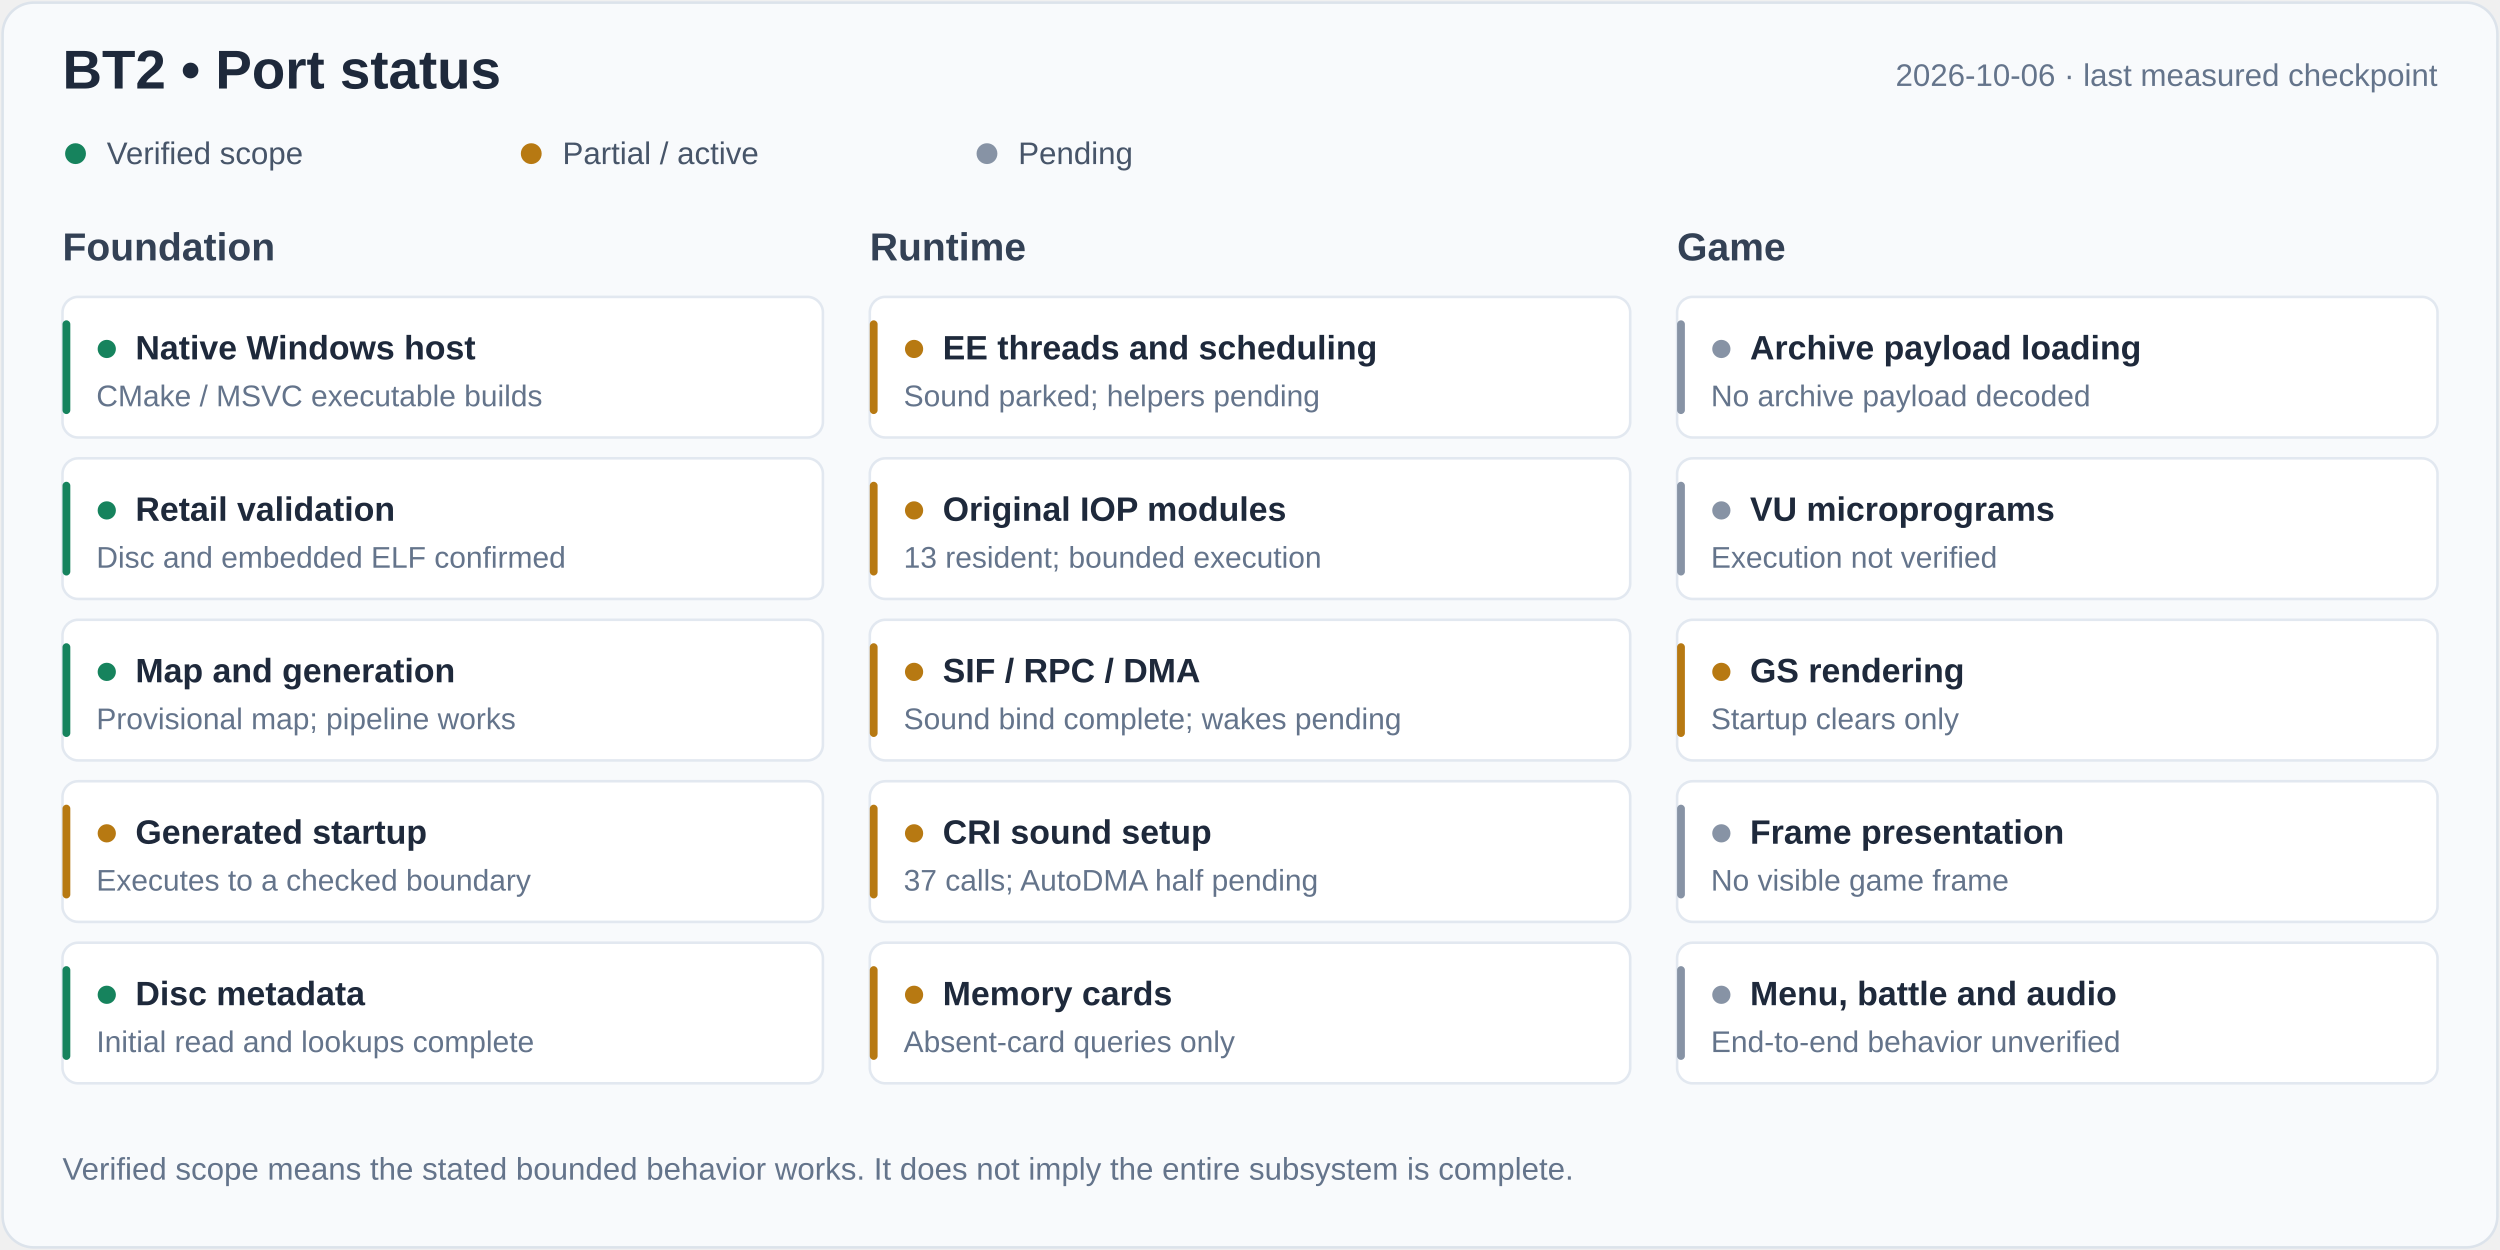
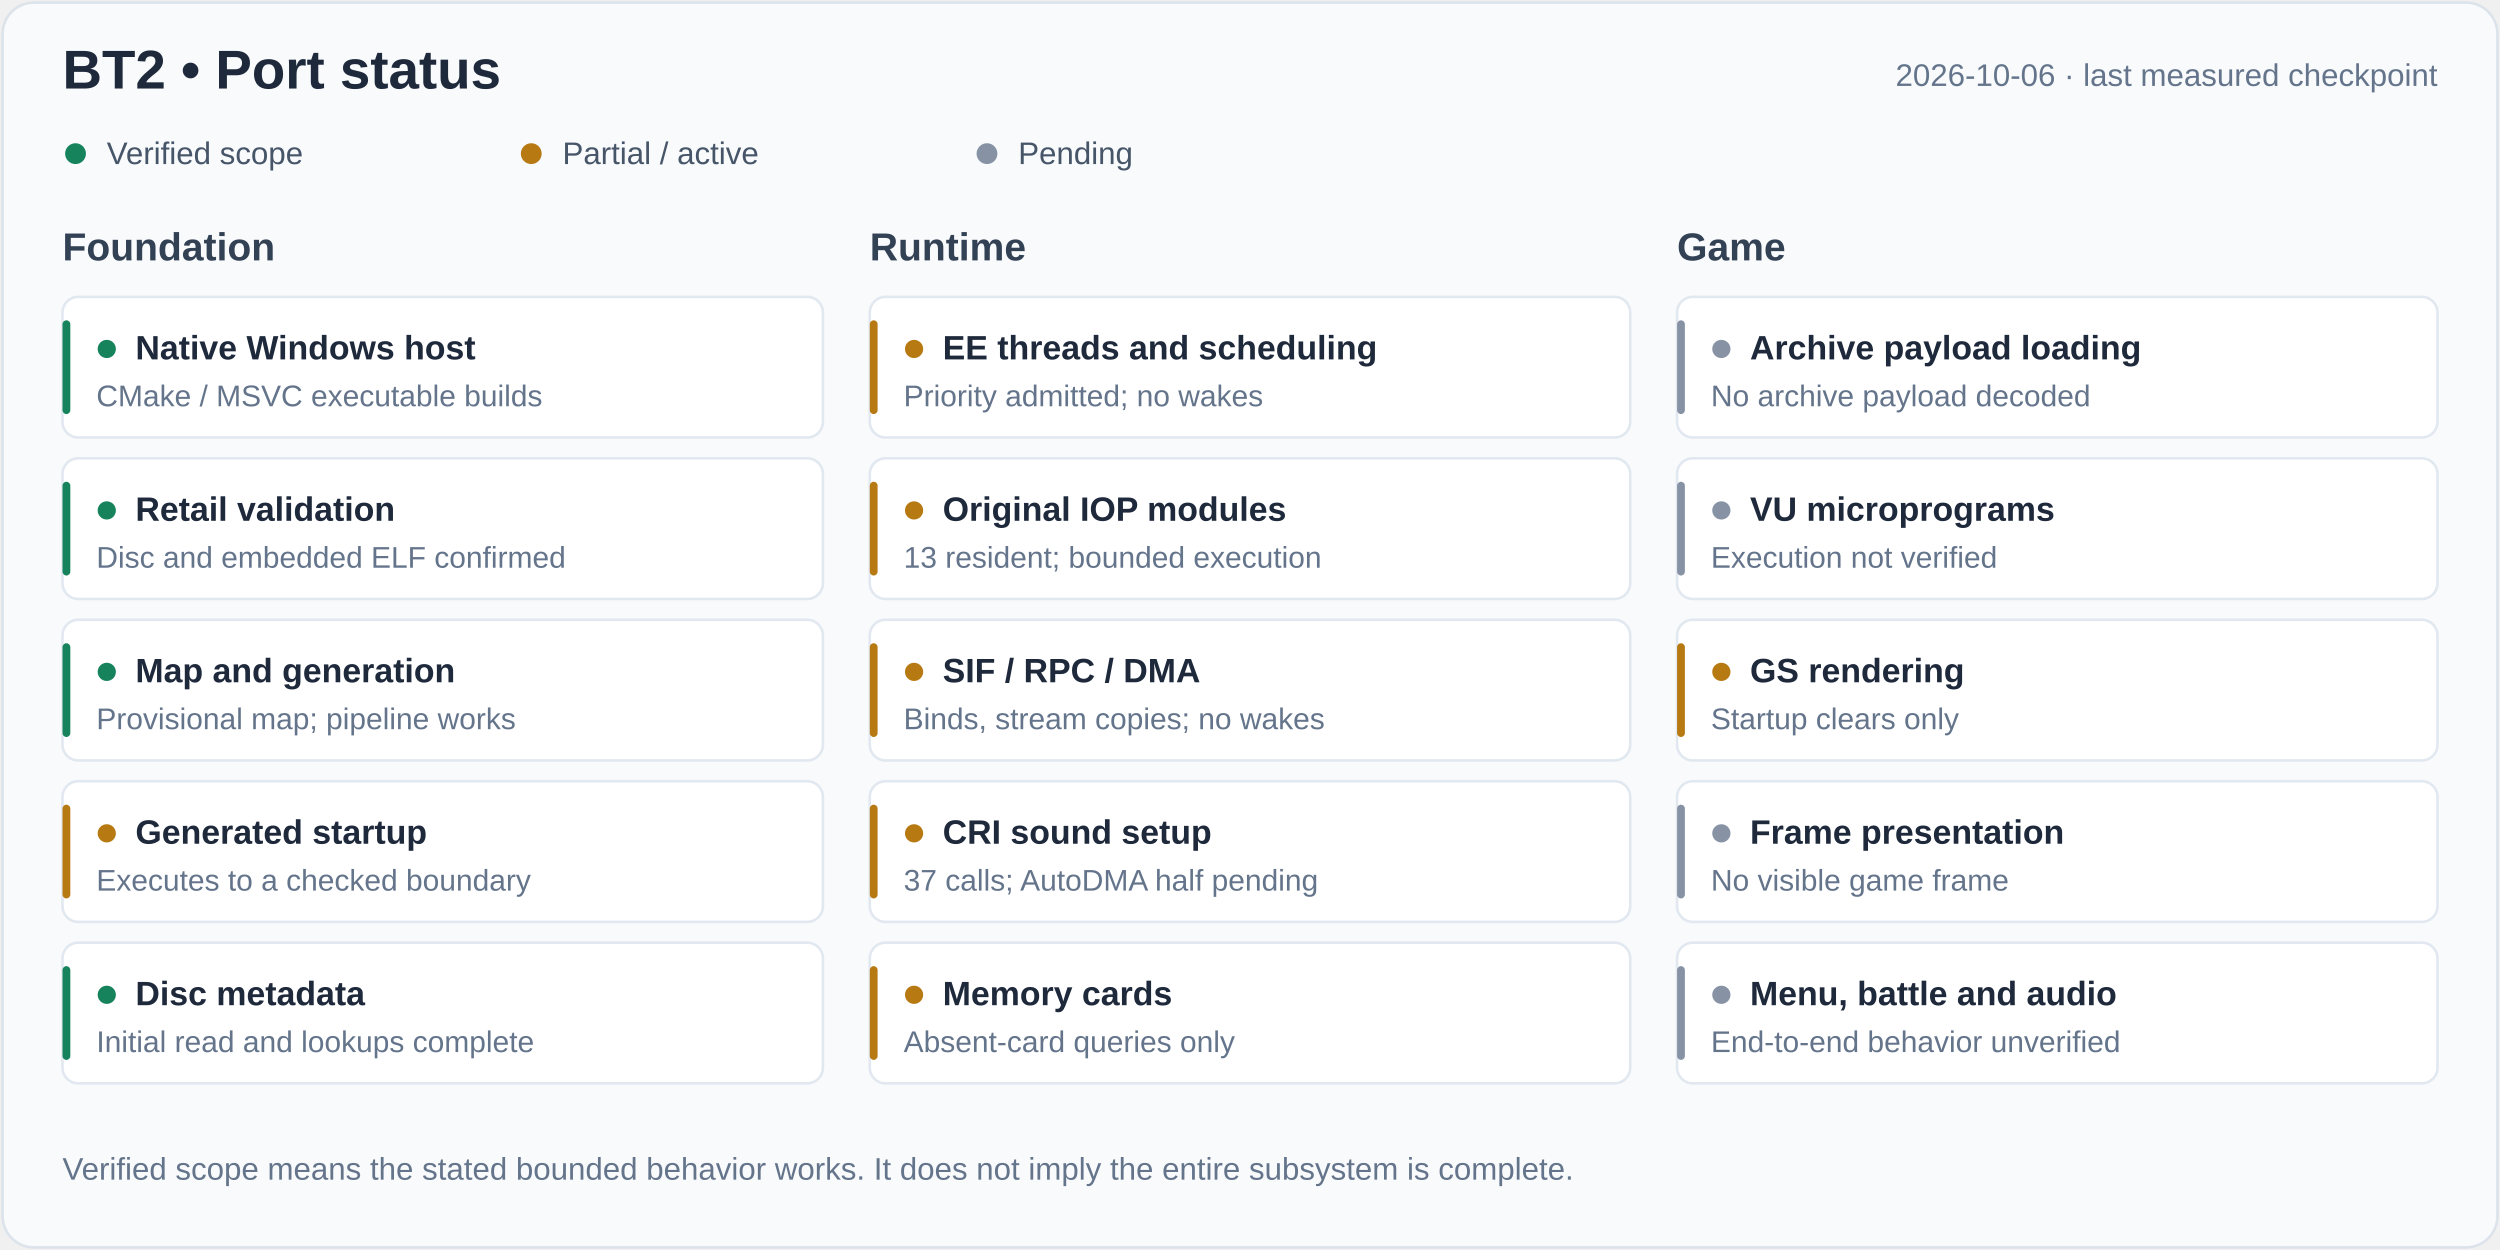
<svg xmlns="http://www.w3.org/2000/svg" width="960" height="480" viewBox="0 0 960 480" role="img" aria-labelledby="title desc">
  <rect x="1" y="1" width="958" height="478" rx="12" fill="#f8fafc" stroke="#dce3eb" />
  <g font-family="Segoe UI,Arial,sans-serif">
    <text x="24" y="34" font-size="21" font-weight="600" fill="#1e293b">BT2 • Port status</text>
    <text x="936" y="33" text-anchor="end" font-size="12" fill="#64748b">2026-10-06 · last measured checkpoint</text>
    <circle cx="29" cy="59" r="4" fill="#16835d" />
    <text x="41" y="63" font-size="12" fill="#475569">Verified scope</text>
    <circle cx="204" cy="59" r="4" fill="#b77912" />
    <text x="216" y="63" font-size="12" fill="#475569">Partial / active</text>
    <circle cx="379" cy="59" r="4" fill="#8793a5" />
    <text x="391" y="63" font-size="12" fill="#475569">Pending</text>
    <text x="24" y="100" font-size="15" font-weight="600" fill="#334155">Foundation</text>
    <g>
      <rect x="24" y="114" width="292" height="54" rx="6" fill="#fff" stroke="#e2e8f0" />
      <rect x="24" y="123" width="3" height="36" rx="1.5" fill="#16835d" />
      <circle cx="41" cy="134" r="3.5" fill="#16835d" />
      <text x="52" y="138" font-size="13" font-weight="600" fill="#1e293b">Native Windows host</text>
      <text x="37" y="156" font-size="11.5" fill="#64748b">CMake / MSVC executable builds</text>
    </g>
    <g>
      <rect x="24" y="176" width="292" height="54" rx="6" fill="#fff" stroke="#e2e8f0" />
      <rect x="24" y="185" width="3" height="36" rx="1.5" fill="#16835d" />
      <circle cx="41" cy="196" r="3.5" fill="#16835d" />
      <text x="52" y="200" font-size="13" font-weight="600" fill="#1e293b">Retail validation</text>
      <text x="37" y="218" font-size="11.5" fill="#64748b">Disc and embedded ELF confirmed</text>
    </g>
    <g>
      <rect x="24" y="238" width="292" height="54" rx="6" fill="#fff" stroke="#e2e8f0" />
      <rect x="24" y="247" width="3" height="36" rx="1.5" fill="#16835d" />
      <circle cx="41" cy="258" r="3.5" fill="#16835d" />
      <text x="52" y="262" font-size="13" font-weight="600" fill="#1e293b">Map and generation</text>
      <text x="37" y="280" font-size="11.5" fill="#64748b">Provisional map; pipeline works</text>
    </g>
    <g>
      <rect x="24" y="300" width="292" height="54" rx="6" fill="#fff" stroke="#e2e8f0" />
      <rect x="24" y="309" width="3" height="36" rx="1.5" fill="#b77912" />
      <circle cx="41" cy="320" r="3.5" fill="#b77912" />
      <text x="52" y="324" font-size="13" font-weight="600" fill="#1e293b">Generated startup</text>
      <text x="37" y="342" font-size="11.5" fill="#64748b">Executes to a checked boundary</text>
    </g>
    <g>
      <rect x="24" y="362" width="292" height="54" rx="6" fill="#fff" stroke="#e2e8f0" />
      <rect x="24" y="371" width="3" height="36" rx="1.5" fill="#16835d" />
      <circle cx="41" cy="382" r="3.5" fill="#16835d" />
      <text x="52" y="386" font-size="13" font-weight="600" fill="#1e293b">Disc metadata</text>
      <text x="37" y="404" font-size="11.5" fill="#64748b">Initial read and lookups complete</text>
    </g>
    <text x="334" y="100" font-size="15" font-weight="600" fill="#334155">Runtime</text>
    <g>
      <rect x="334" y="114" width="292" height="54" rx="6" fill="#fff" stroke="#e2e8f0" />
      <rect x="334" y="123" width="3" height="36" rx="1.5" fill="#b77912" />
      <circle cx="351" cy="134" r="3.5" fill="#b77912" />
      <text x="362" y="138" font-size="13" font-weight="600" fill="#1e293b">EE threads and scheduling</text>
-       <text x="347" y="156" font-size="11.5" fill="#64748b">Sound parked; helpers pending</text>
+       <text x="347" y="156" font-size="11.5" fill="#64748b">Priority admitted; no wakes</text>
    </g>
    <g>
      <rect x="334" y="176" width="292" height="54" rx="6" fill="#fff" stroke="#e2e8f0" />
      <rect x="334" y="185" width="3" height="36" rx="1.5" fill="#b77912" />
      <circle cx="351" cy="196" r="3.5" fill="#b77912" />
      <text x="362" y="200" font-size="13" font-weight="600" fill="#1e293b">Original IOP modules</text>
      <text x="347" y="218" font-size="11.5" fill="#64748b">13 resident; bounded execution</text>
    </g>
    <g>
      <rect x="334" y="238" width="292" height="54" rx="6" fill="#fff" stroke="#e2e8f0" />
      <rect x="334" y="247" width="3" height="36" rx="1.5" fill="#b77912" />
      <circle cx="351" cy="258" r="3.5" fill="#b77912" />
      <text x="362" y="262" font-size="13" font-weight="600" fill="#1e293b">SIF / RPC / DMA</text>
-       <text x="347" y="280" font-size="11.5" fill="#64748b">Sound bind complete; wakes pending</text>
+       <text x="347" y="280" font-size="11.5" fill="#64748b">Binds, stream copies; no wakes</text>
    </g>
    <g>
      <rect x="334" y="300" width="292" height="54" rx="6" fill="#fff" stroke="#e2e8f0" />
      <rect x="334" y="309" width="3" height="36" rx="1.5" fill="#b77912" />
      <circle cx="351" cy="320" r="3.5" fill="#b77912" />
      <text x="362" y="324" font-size="13" font-weight="600" fill="#1e293b">CRI sound setup</text>
      <text x="347" y="342" font-size="11.5" fill="#64748b">37 calls; AutoDMA half pending</text>
    </g>
    <g>
      <rect x="334" y="362" width="292" height="54" rx="6" fill="#fff" stroke="#e2e8f0" />
      <rect x="334" y="371" width="3" height="36" rx="1.5" fill="#b77912" />
      <circle cx="351" cy="382" r="3.5" fill="#b77912" />
      <text x="362" y="386" font-size="13" font-weight="600" fill="#1e293b">Memory cards</text>
      <text x="347" y="404" font-size="11.5" fill="#64748b">Absent-card queries only</text>
    </g>
    <text x="644" y="100" font-size="15" font-weight="600" fill="#334155">Game</text>
    <g>
      <rect x="644" y="114" width="292" height="54" rx="6" fill="#fff" stroke="#e2e8f0" />
      <rect x="644" y="123" width="3" height="36" rx="1.5" fill="#8793a5" />
      <circle cx="661" cy="134" r="3.5" fill="#8793a5" />
      <text x="672" y="138" font-size="13" font-weight="600" fill="#1e293b">Archive payload loading</text>
      <text x="657" y="156" font-size="11.5" fill="#64748b">No archive payload decoded</text>
    </g>
    <g>
      <rect x="644" y="176" width="292" height="54" rx="6" fill="#fff" stroke="#e2e8f0" />
      <rect x="644" y="185" width="3" height="36" rx="1.5" fill="#8793a5" />
      <circle cx="661" cy="196" r="3.5" fill="#8793a5" />
      <text x="672" y="200" font-size="13" font-weight="600" fill="#1e293b">VU microprograms</text>
      <text x="657" y="218" font-size="11.5" fill="#64748b">Execution not verified</text>
    </g>
    <g>
      <rect x="644" y="238" width="292" height="54" rx="6" fill="#fff" stroke="#e2e8f0" />
      <rect x="644" y="247" width="3" height="36" rx="1.5" fill="#b77912" />
      <circle cx="661" cy="258" r="3.5" fill="#b77912" />
      <text x="672" y="262" font-size="13" font-weight="600" fill="#1e293b">GS rendering</text>
      <text x="657" y="280" font-size="11.5" fill="#64748b">Startup clears only</text>
    </g>
    <g>
      <rect x="644" y="300" width="292" height="54" rx="6" fill="#fff" stroke="#e2e8f0" />
      <rect x="644" y="309" width="3" height="36" rx="1.5" fill="#8793a5" />
      <circle cx="661" cy="320" r="3.5" fill="#8793a5" />
      <text x="672" y="324" font-size="13" font-weight="600" fill="#1e293b">Frame presentation</text>
      <text x="657" y="342" font-size="11.5" fill="#64748b">No visible game frame</text>
    </g>
    <g>
      <rect x="644" y="362" width="292" height="54" rx="6" fill="#fff" stroke="#e2e8f0" />
      <rect x="644" y="371" width="3" height="36" rx="1.5" fill="#8793a5" />
      <circle cx="661" cy="382" r="3.5" fill="#8793a5" />
      <text x="672" y="386" font-size="13" font-weight="600" fill="#1e293b">Menu, battle and audio</text>
      <text x="657" y="404" font-size="11.5" fill="#64748b">End-to-end behavior unverified</text>
    </g>
    <text x="24" y="453" font-size="12" fill="#64748b">Verified scope means the stated bounded behavior works. It does not imply the entire subsystem is complete.</text>
  </g>
</svg>
